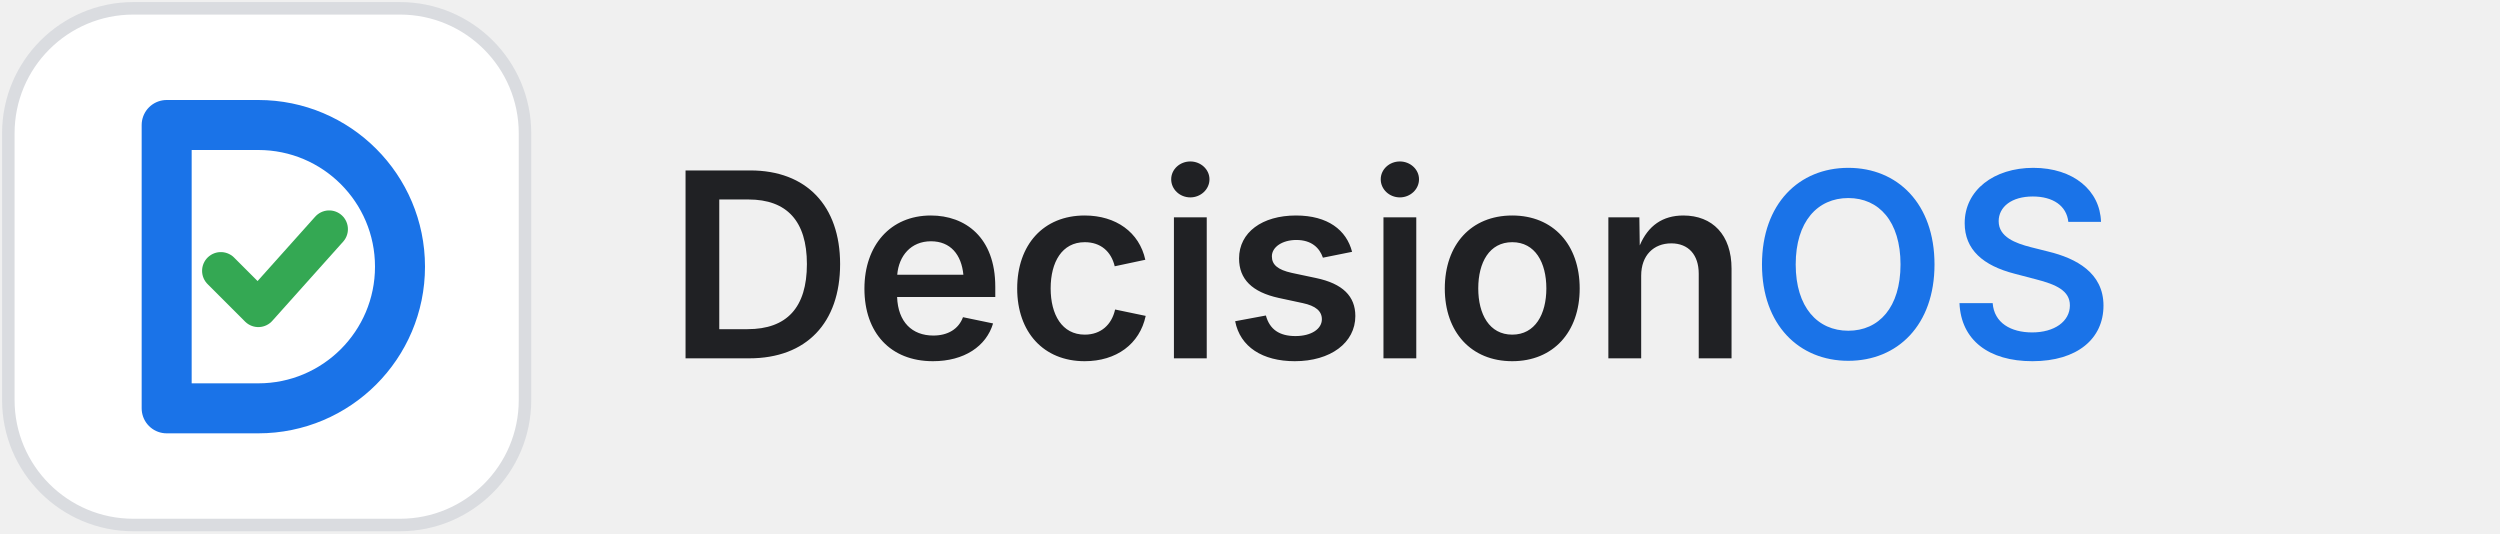
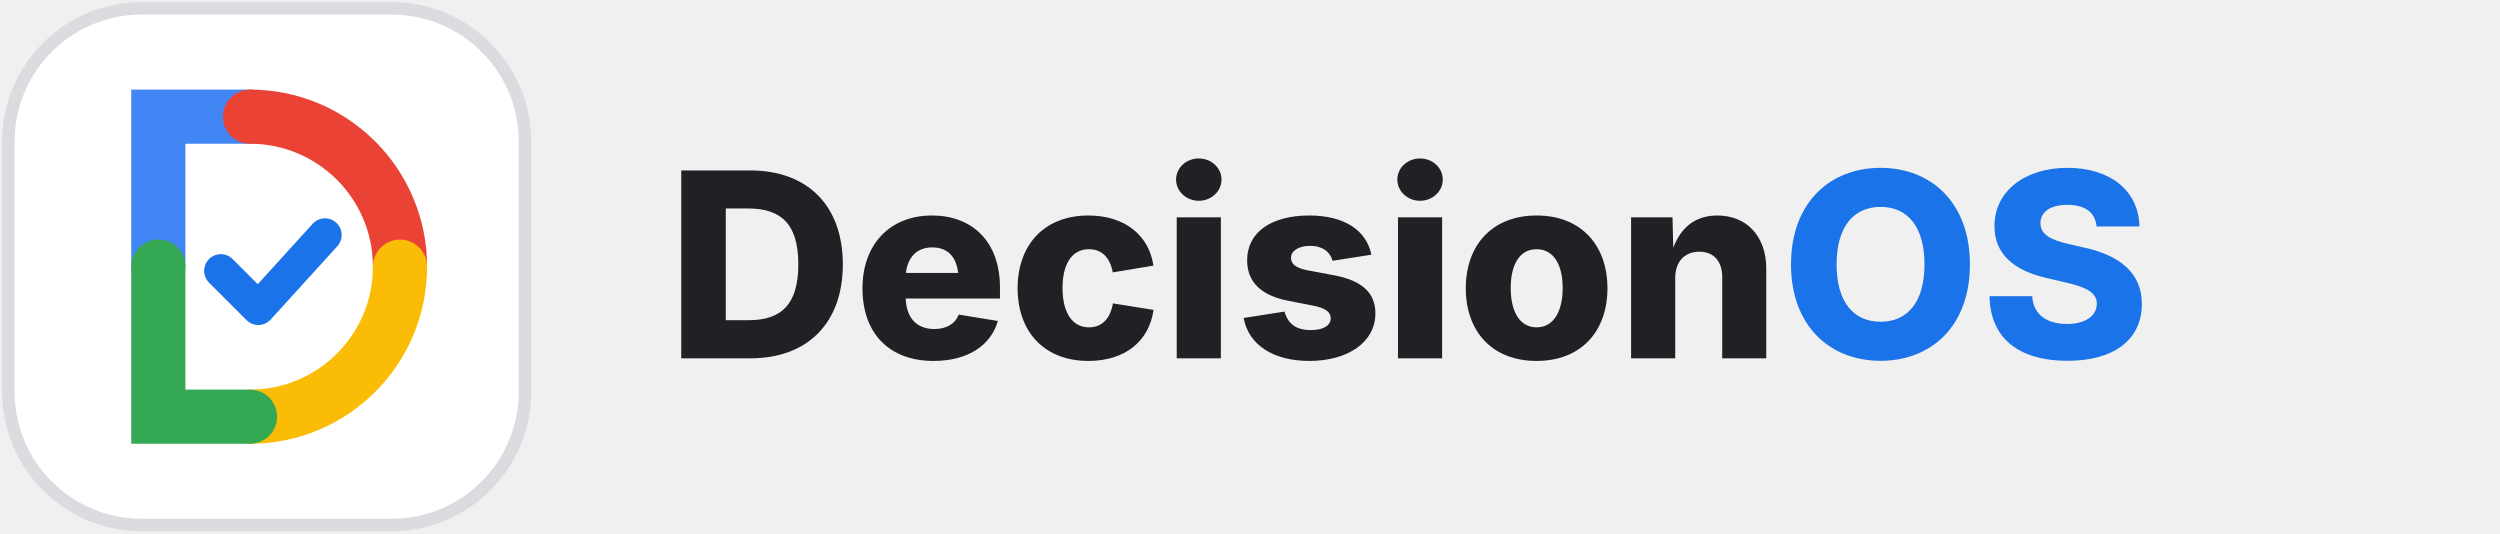
<svg xmlns="http://www.w3.org/2000/svg" viewBox="0 0 300 64" role="img" aria-label="DecisionOS">
-   <rect x="1" y="1" width="62" height="62" rx="15" fill="#fff" stroke="#dadce0" stroke-width="1.5" />
-   <path d="M20 15H31a17 17 0 0 1 0 34H20Z" fill="none" stroke="#1a73e8" stroke-width="6" stroke-linejoin="round" />
-   <path d="M26.5 32.5l4.5 4.5 8.5-9.5" fill="none" stroke="#34a853" stroke-width="4.5" stroke-linecap="round" stroke-linejoin="round" />
-   <text x="80" y="43" font-family="Google Sans, Product Sans, Inter, Segoe UI, Arial, sans-serif" font-size="31" font-weight="600" fill="#202124">Decision<tspan fill="#1a73e8">OS</tspan>
+   <rect x="1" y="1" width="62" height="62" rx="16" fill="#fff" stroke="#dadce0" stroke-width="1.5" />
+   <g fill="none" stroke-width="6.5" stroke-linecap="round">
+     <path d="M19 32V14H30" stroke="#4285f4" />
+     <path d="M30 14A18 18 0 0 1 48 32" stroke="#ea4335" />
+     <path d="M48 32A18 18 0 0 1 30 50" stroke="#fbbc05" />
+     <path d="M30 50H19V32" stroke="#34a853" />
+   </g>
+   <path d="M26.5 32.5l4.5 4.5 8-8.8" fill="none" stroke="#1a73e8" stroke-width="4" stroke-linecap="round" stroke-linejoin="round" />
+   <text x="80" y="43" font-family="Plus Jakarta Sans, Google Sans, Inter, Segoe UI, Arial, sans-serif" font-size="31" font-weight="800" fill="#202124">Decision<tspan fill="#1a73e8">OS</tspan>
  </text>
</svg>
